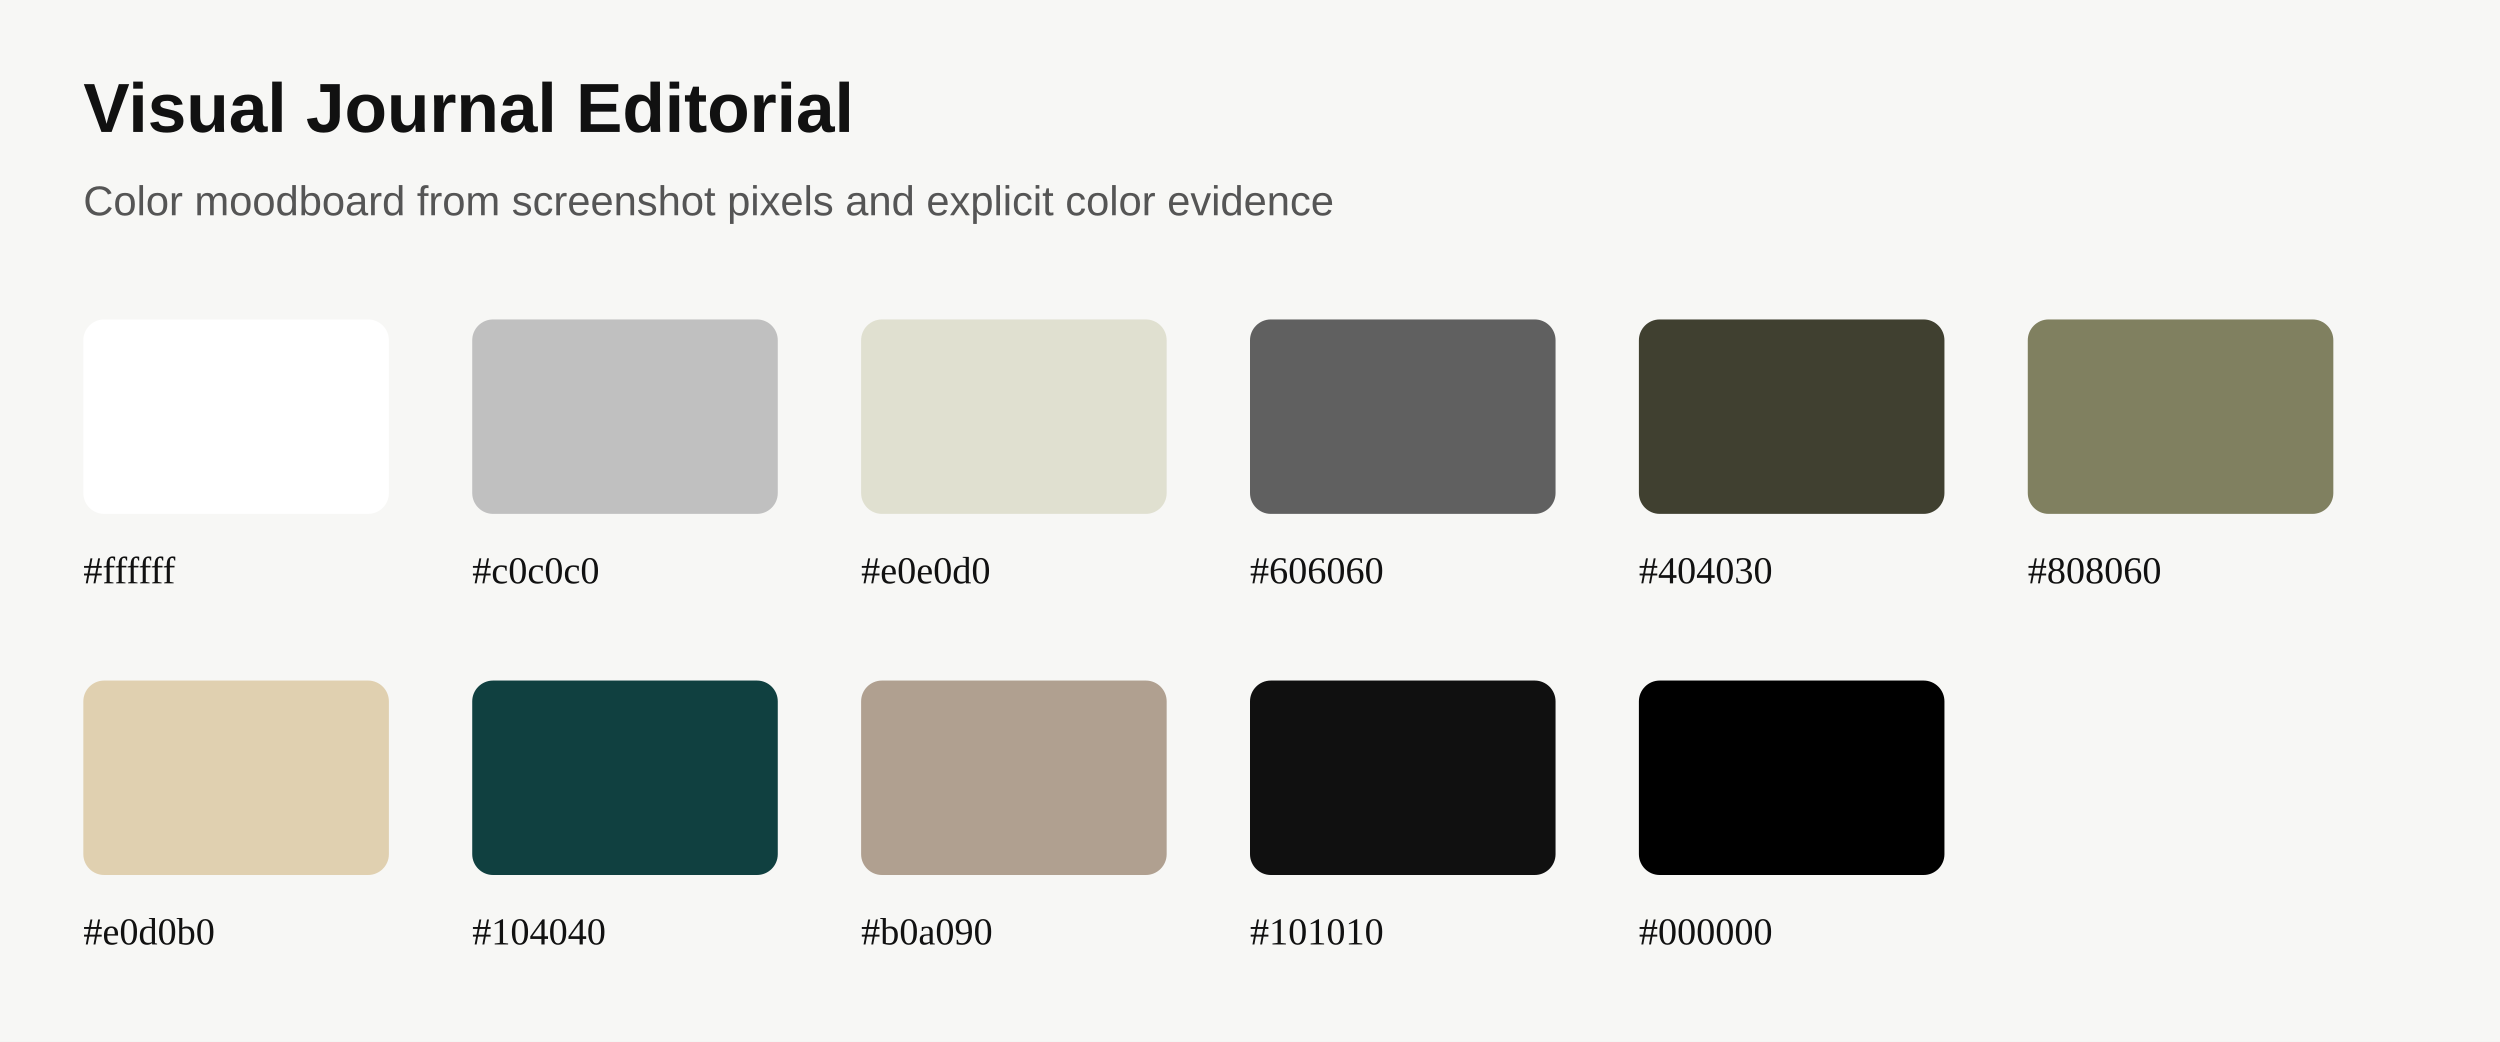
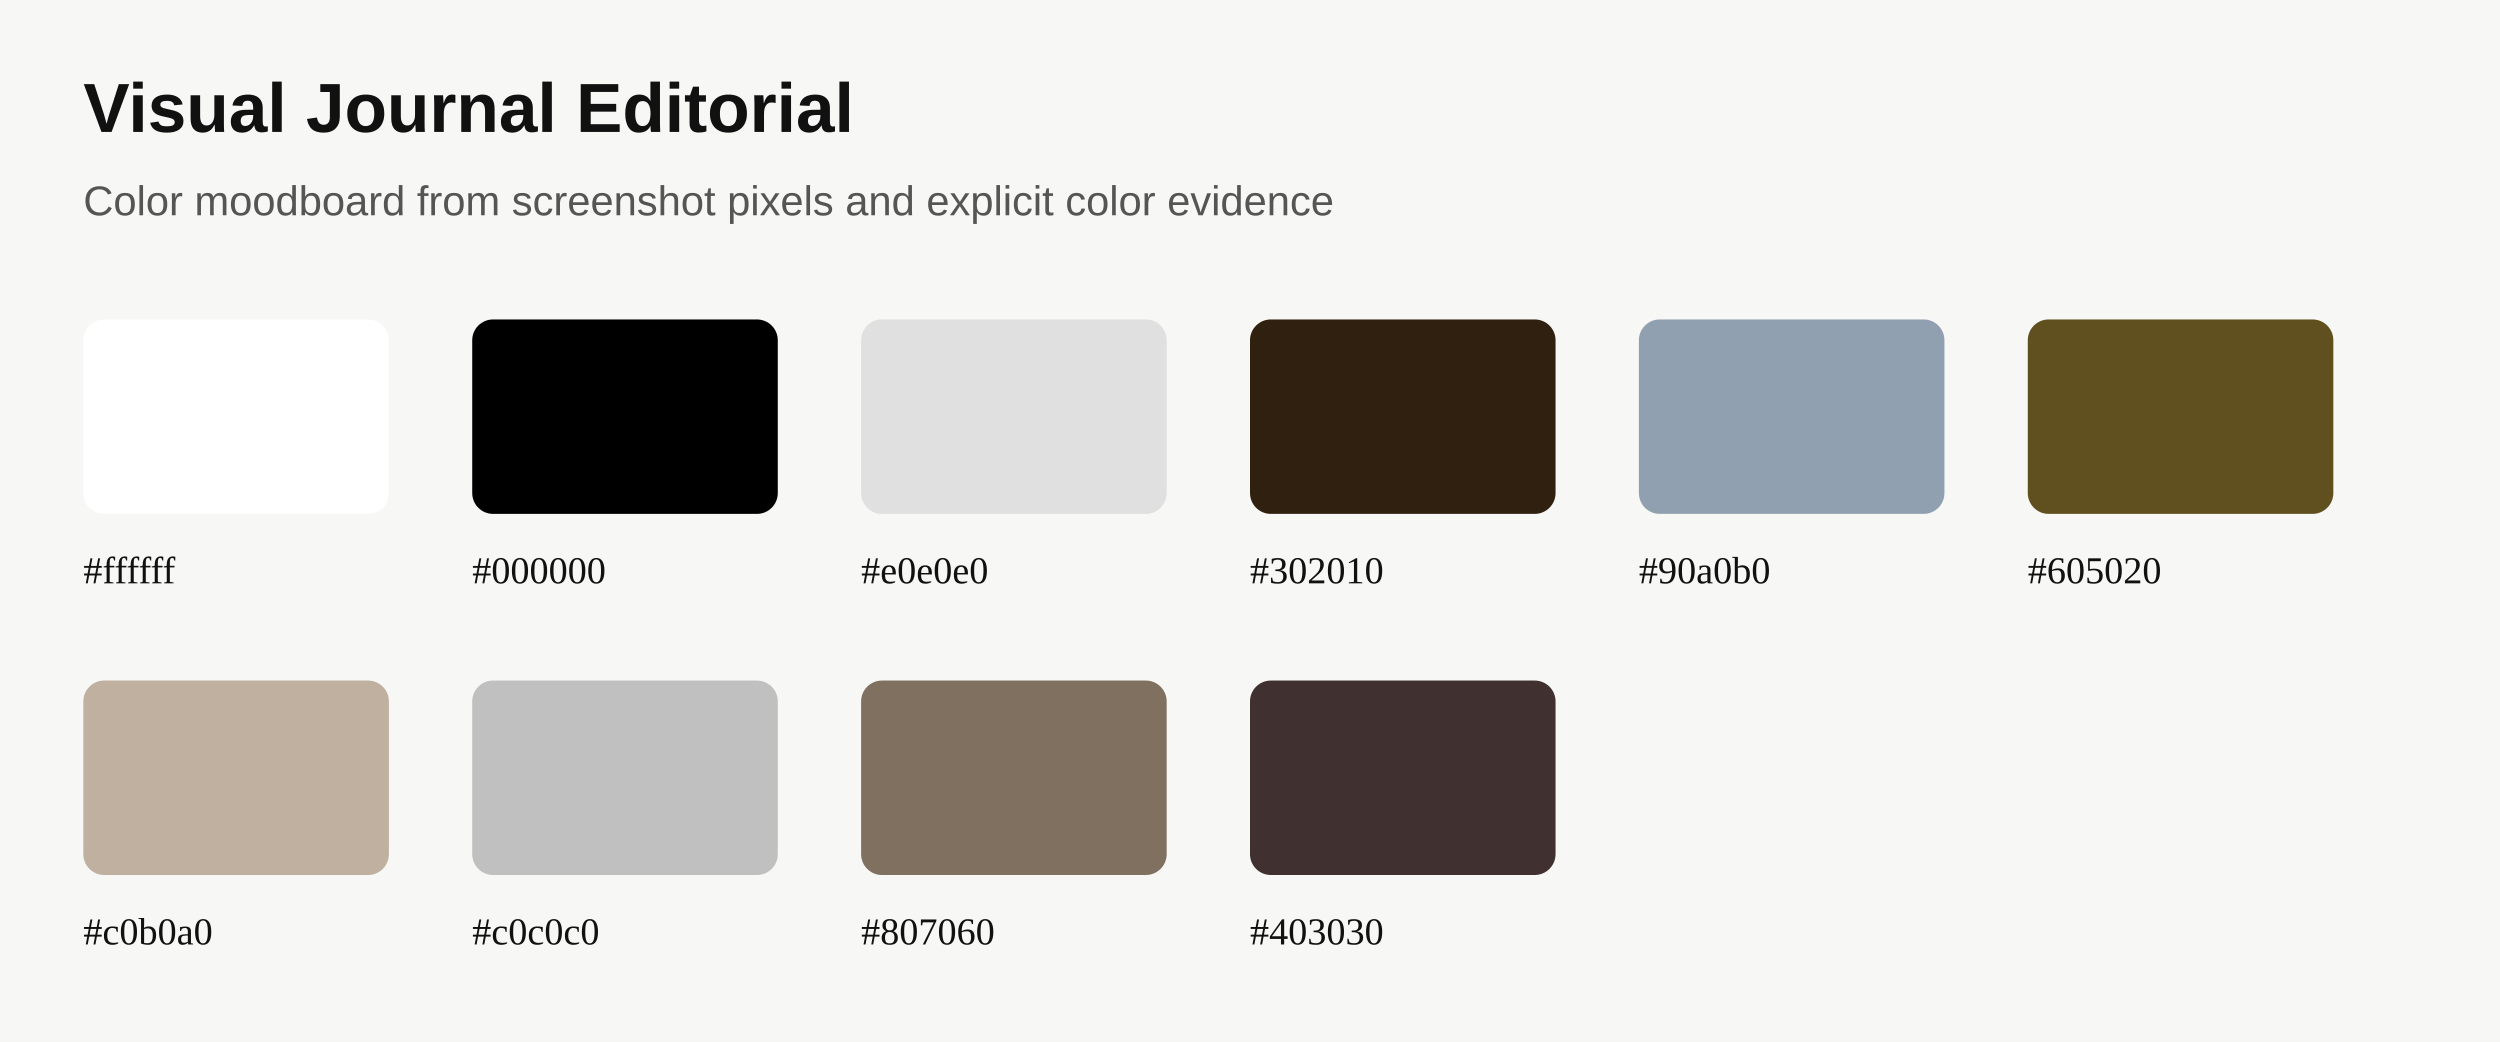
<svg xmlns="http://www.w3.org/2000/svg" width="720" height="300" viewBox="0 0 720 300">
  <rect width="720" height="300" fill="#f7f7f5" />
  <text x="24" y="38" font-family="Arial, sans-serif" font-size="20" font-weight="700" fill="#111">Visual Journal Editorial</text>
  <text x="24" y="62" font-family="Arial, sans-serif" font-size="12" fill="#555">Color moodboard from screenshot pixels and explicit color evidence</text>
  <rect x="24" y="92" width="88" height="56" rx="6" fill="#ffffff" />
  <text x="24" y="168" font-size="11" fill="#111">#ffffff</text>
-   <rect x="136" y="92" width="88" height="56" rx="6" fill="#c0c0c0" />
-   <text x="136" y="168" font-size="11" fill="#111">#c0c0c0</text>
-   <rect x="248" y="92" width="88" height="56" rx="6" fill="#e0e0d0" />
-   <text x="248" y="168" font-size="11" fill="#111">#e0e0d0</text>
-   <rect x="360" y="92" width="88" height="56" rx="6" fill="#606060" />
-   <text x="360" y="168" font-size="11" fill="#111">#606060</text>
-   <rect x="472" y="92" width="88" height="56" rx="6" fill="#404030" />
-   <text x="472" y="168" font-size="11" fill="#111">#404030</text>
-   <rect x="584" y="92" width="88" height="56" rx="6" fill="#808060" />
-   <text x="584" y="168" font-size="11" fill="#111">#808060</text>
-   <rect x="24" y="196" width="88" height="56" rx="6" fill="#e0d0b0" />
-   <text x="24" y="272" font-size="11" fill="#111">#e0d0b0</text>
-   <rect x="136" y="196" width="88" height="56" rx="6" fill="#104040" />
-   <text x="136" y="272" font-size="11" fill="#111">#104040</text>
-   <rect x="248" y="196" width="88" height="56" rx="6" fill="#b0a090" />
-   <text x="248" y="272" font-size="11" fill="#111">#b0a090</text>
-   <rect x="360" y="196" width="88" height="56" rx="6" fill="#101010" />
-   <text x="360" y="272" font-size="11" fill="#111">#101010</text>
-   <rect x="472" y="196" width="88" height="56" rx="6" fill="#000000" />
-   <text x="472" y="272" font-size="11" fill="#111">#000000</text>
+   <rect x="136" y="92" width="88" height="56" rx="6" fill="#000000" />
+   <text x="136" y="168" font-size="11" fill="#111">#000000</text>
+   <rect x="248" y="92" width="88" height="56" rx="6" fill="#e0e0e0" />
+   <text x="248" y="168" font-size="11" fill="#111">#e0e0e0</text>
+   <rect x="360" y="92" width="88" height="56" rx="6" fill="#302010" />
+   <text x="360" y="168" font-size="11" fill="#111">#302010</text>
+   <rect x="472" y="92" width="88" height="56" rx="6" fill="#90a0b0" />
+   <text x="472" y="168" font-size="11" fill="#111">#90a0b0</text>
+   <rect x="584" y="92" width="88" height="56" rx="6" fill="#605020" />
+   <text x="584" y="168" font-size="11" fill="#111">#605020</text>
+   <rect x="24" y="196" width="88" height="56" rx="6" fill="#c0b0a0" />
+   <text x="24" y="272" font-size="11" fill="#111">#c0b0a0</text>
+   <rect x="136" y="196" width="88" height="56" rx="6" fill="#c0c0c0" />
+   <text x="136" y="272" font-size="11" fill="#111">#c0c0c0</text>
+   <rect x="248" y="196" width="88" height="56" rx="6" fill="#807060" />
+   <text x="248" y="272" font-size="11" fill="#111">#807060</text>
+   <rect x="360" y="196" width="88" height="56" rx="6" fill="#403030" />
+   <text x="360" y="272" font-size="11" fill="#111">#403030</text>
</svg>
